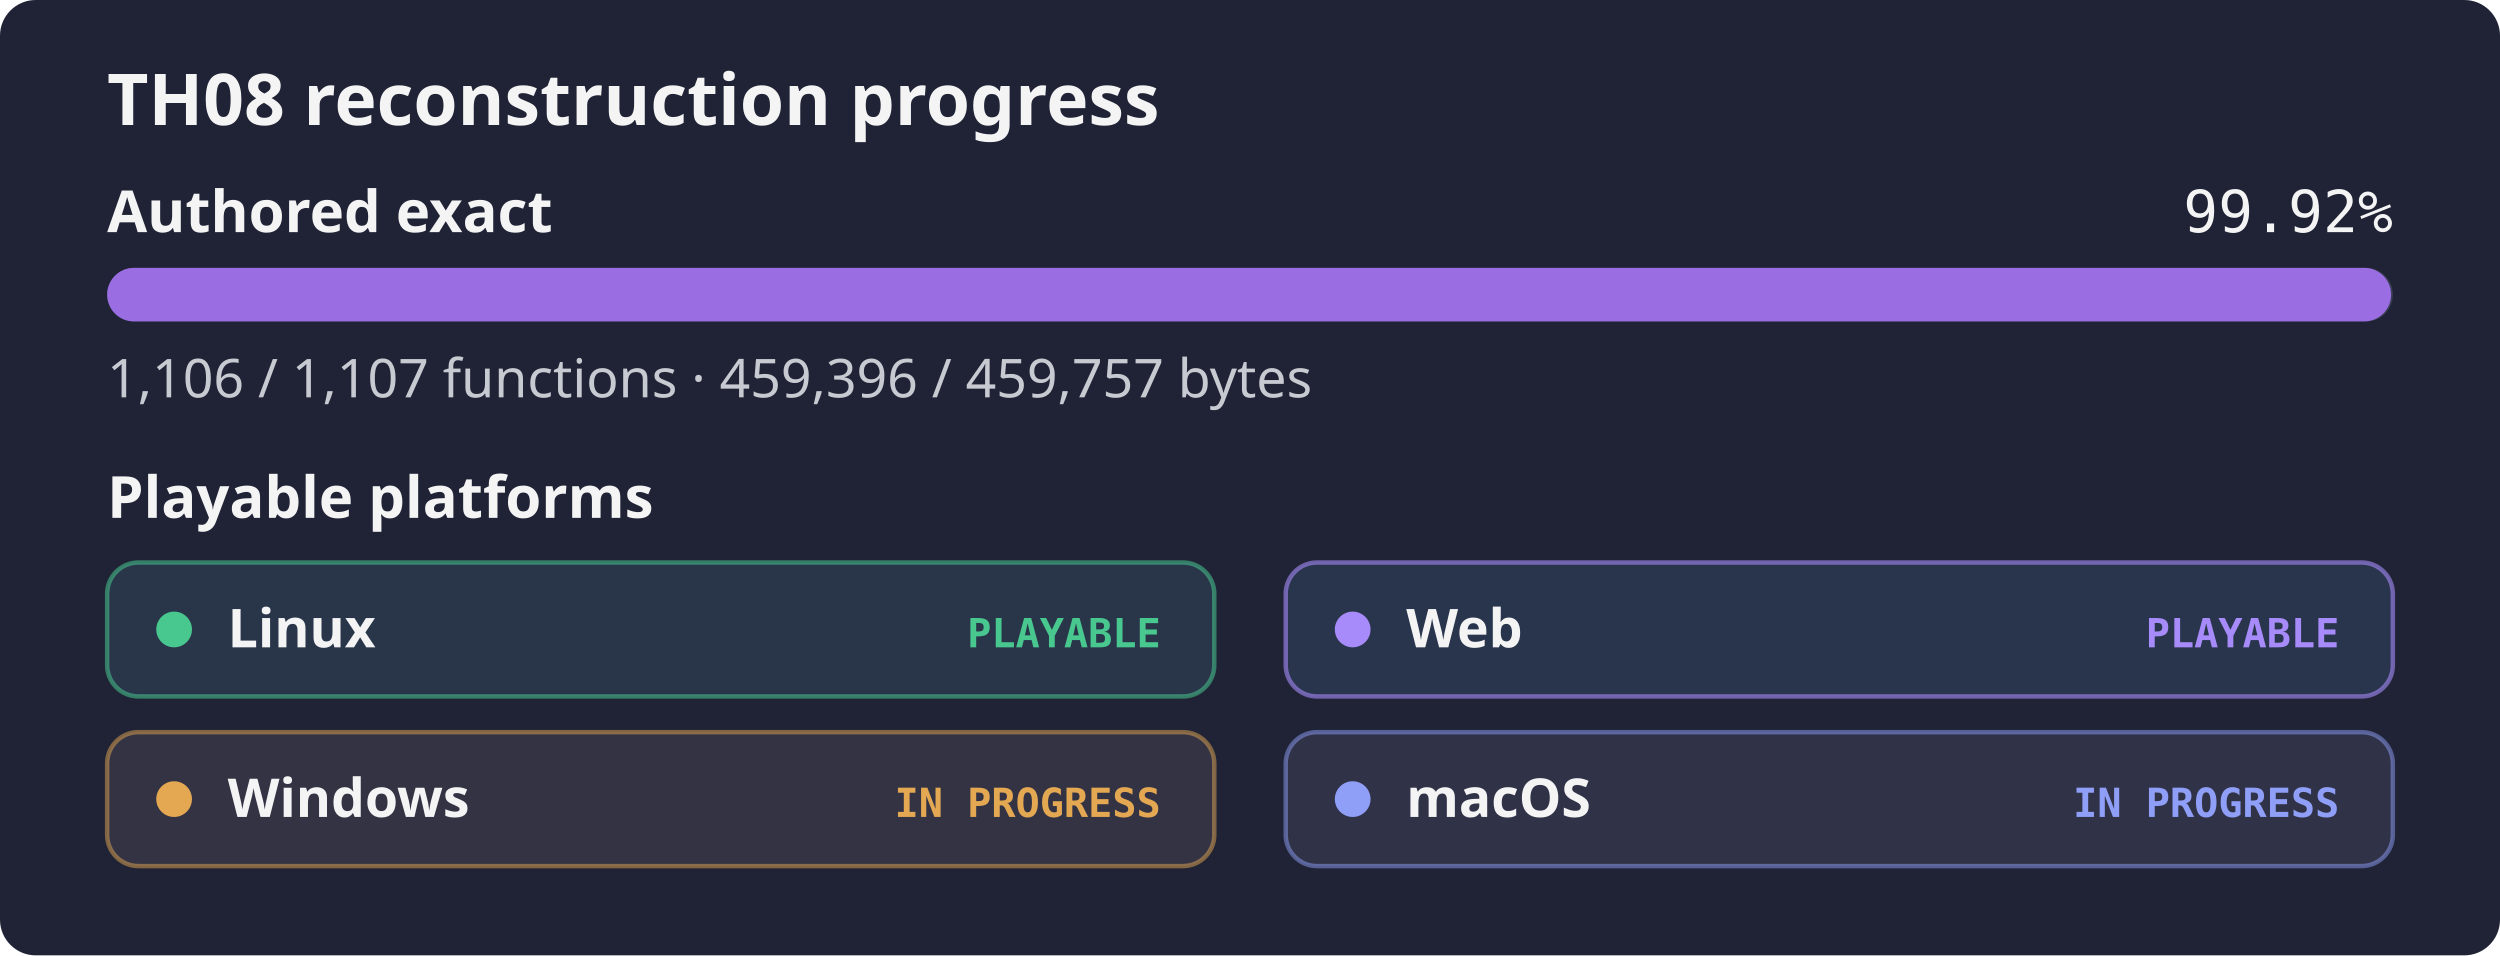
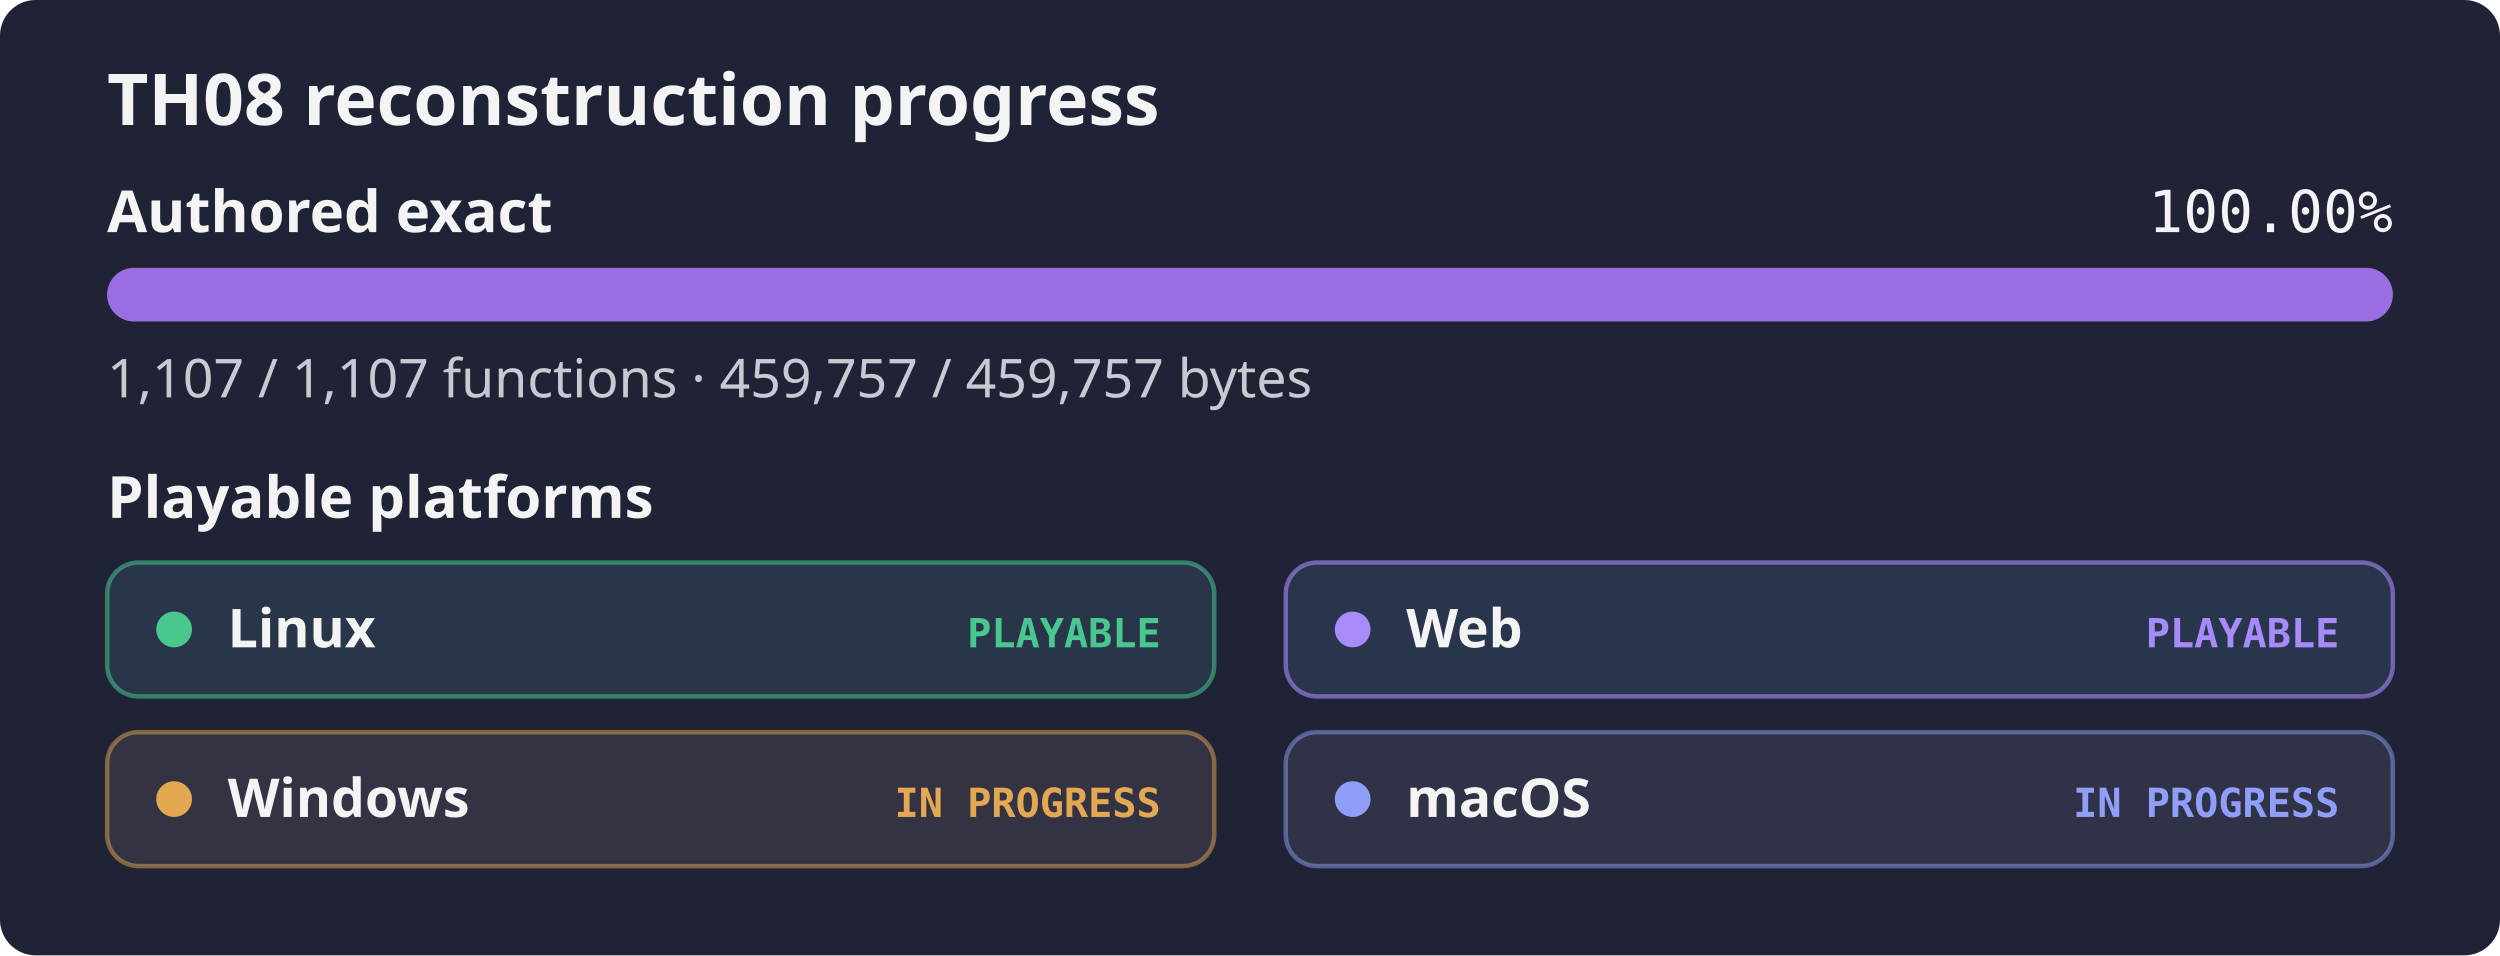
- <svg xmlns="http://www.w3.org/2000/svg" width="560" height="214" role="img" aria-label="TH08 reconstruction progress: authored 99.92% exact bytes; Linux and Web playable; Windows and macOS in progress">
+ <svg xmlns="http://www.w3.org/2000/svg" width="560" height="214" role="img" aria-label="TH08 reconstruction progress: authored 100.00% exact bytes; Linux and Web playable; Windows and macOS in progress">
  <rect width="560" height="214" rx="8" fill="#1f2335" />
  <text x="24" y="28" fill="#f4f4f5" font-family="sans-serif" font-size="16" font-weight="600">TH08 reconstruction progress</text>
  <text x="24" y="52" fill="#f4f4f5" font-family="sans-serif" font-size="13" font-weight="600">Authored exact</text>
-   <text x="536" y="52" fill="#f4f4f5" text-anchor="end" font-family="monospace" font-size="13">99.92%</text>
+   <text x="536" y="52" fill="#f4f4f5" text-anchor="end" font-family="monospace" font-size="13">100.00%</text>
  <rect x="24" y="60" width="512" height="12" rx="6" fill="#3b4058" />
-   <rect x="24" y="60" width="511.60" height="12" rx="6" fill="#9b6de3" />
-   <text x="24" y="89" fill="#c8cad2" font-family="sans-serif" font-size="12">1,106 / 1,107 functions · 459,396 / 459,757 bytes</text>
+   <rect x="24" y="60" width="512.00" height="12" rx="6" fill="#9b6de3" />
+   <text x="24" y="89" fill="#c8cad2" font-family="sans-serif" font-size="12">1,107 / 1,107 functions · 459,757 / 459,757 bytes</text>
  <text x="24" y="116" fill="#f4f4f5" font-family="sans-serif" font-size="13" font-weight="600">Playable platforms</text>
  <rect x="24" y="126" width="248" height="30" rx="7" fill="#29364a" stroke="#48c78e" stroke-opacity="0.55" />
  <circle cx="39" cy="141" r="4" fill="#48c78e" />
  <text x="51" y="145" fill="#f4f4f5" font-family="sans-serif" font-size="12" font-weight="600">Linux</text>
  <text x="260" y="145" fill="#48c78e" text-anchor="end" font-family="monospace" font-size="9" font-weight="700">PLAYABLE</text>
  <rect x="288" y="126" width="248" height="30" rx="7" fill="#29354c" stroke="#a78bfa" stroke-opacity="0.6" />
  <circle cx="303" cy="141" r="4" fill="#a78bfa" />
  <text x="315" y="145" fill="#f4f4f5" font-family="sans-serif" font-size="12" font-weight="600">Web</text>
  <text x="524" y="145" fill="#a78bfa" text-anchor="end" font-family="monospace" font-size="9" font-weight="700">PLAYABLE</text>
  <rect x="24" y="164" width="248" height="30" rx="7" fill="#333344" stroke="#e4a853" stroke-opacity="0.5" />
  <circle cx="39" cy="179" r="4" fill="#e4a853" />
  <text x="51" y="183" fill="#f4f4f5" font-family="sans-serif" font-size="12" font-weight="600">Windows</text>
  <text x="260" y="183" fill="#e4a853" text-anchor="end" font-family="monospace" font-size="9" font-weight="700">IN PROGRESS</text>
  <rect x="288" y="164" width="248" height="30" rx="7" fill="#303248" stroke="#8f9ef7" stroke-opacity="0.5" />
  <circle cx="303" cy="179" r="4" fill="#8f9ef7" />
  <text x="315" y="183" fill="#f4f4f5" font-family="sans-serif" font-size="12" font-weight="600">macOS</text>
  <text x="524" y="183" fill="#8f9ef7" text-anchor="end" font-family="monospace" font-size="9" font-weight="700">IN PROGRESS</text>
</svg>
